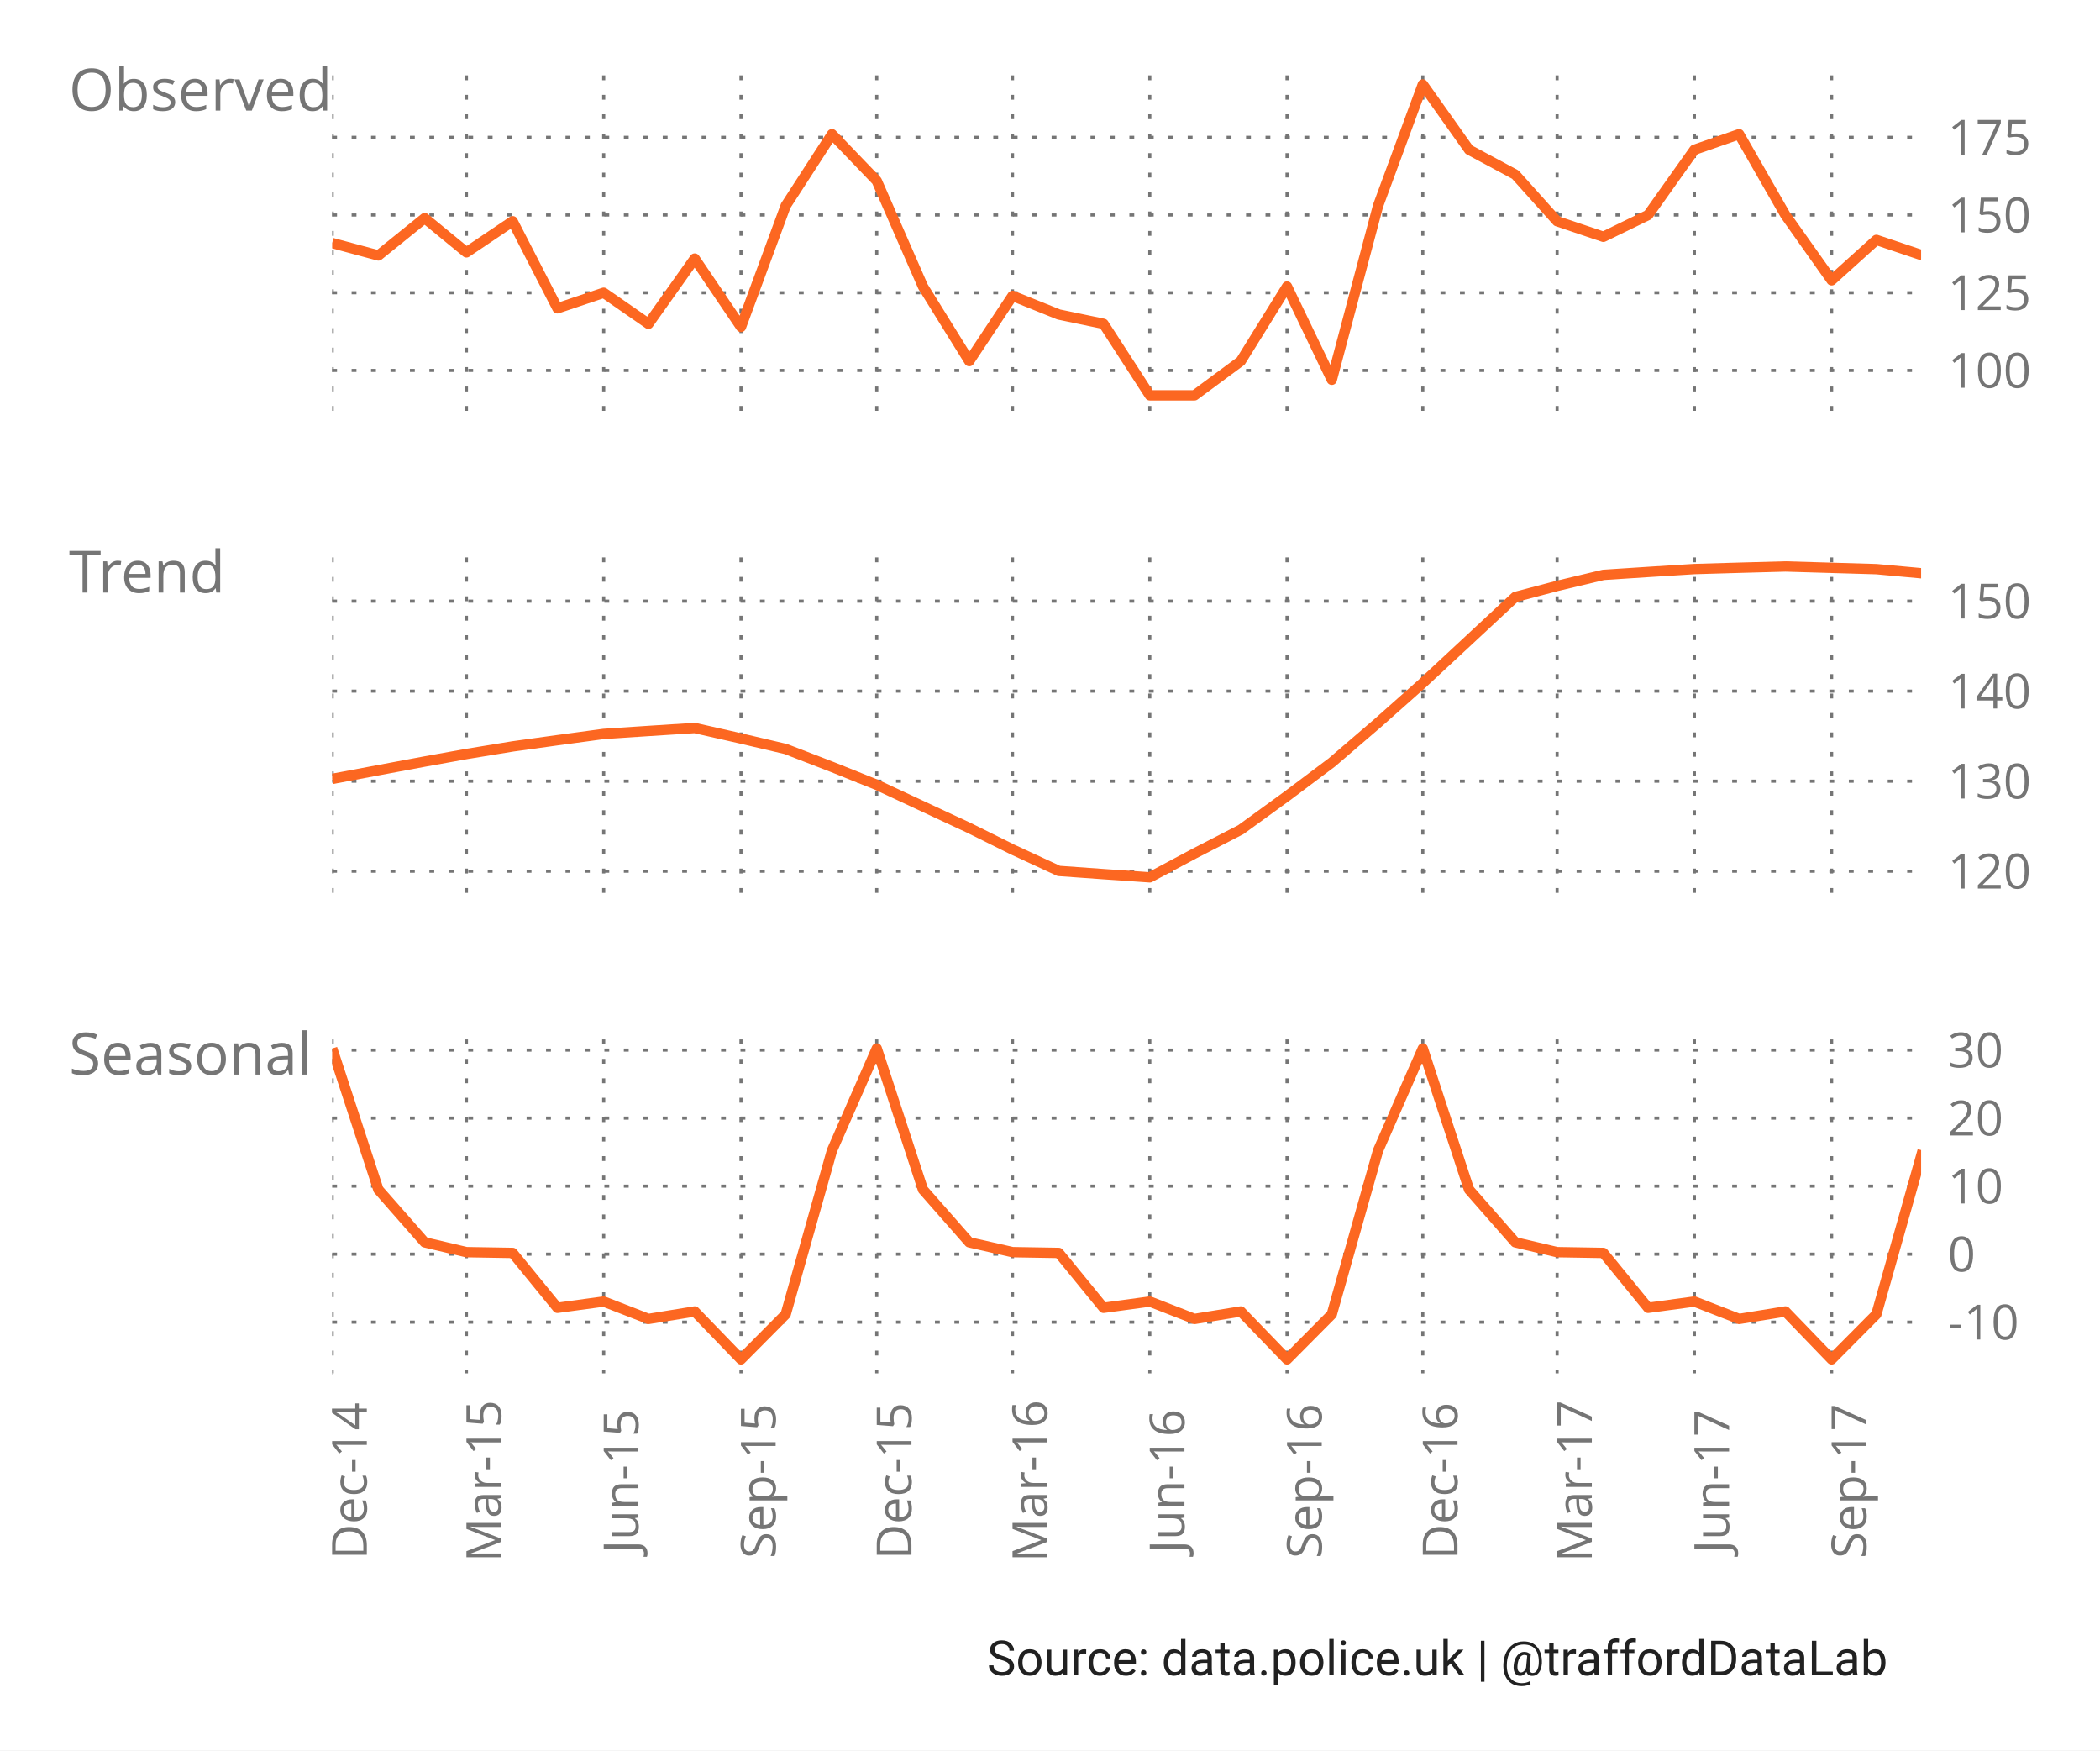
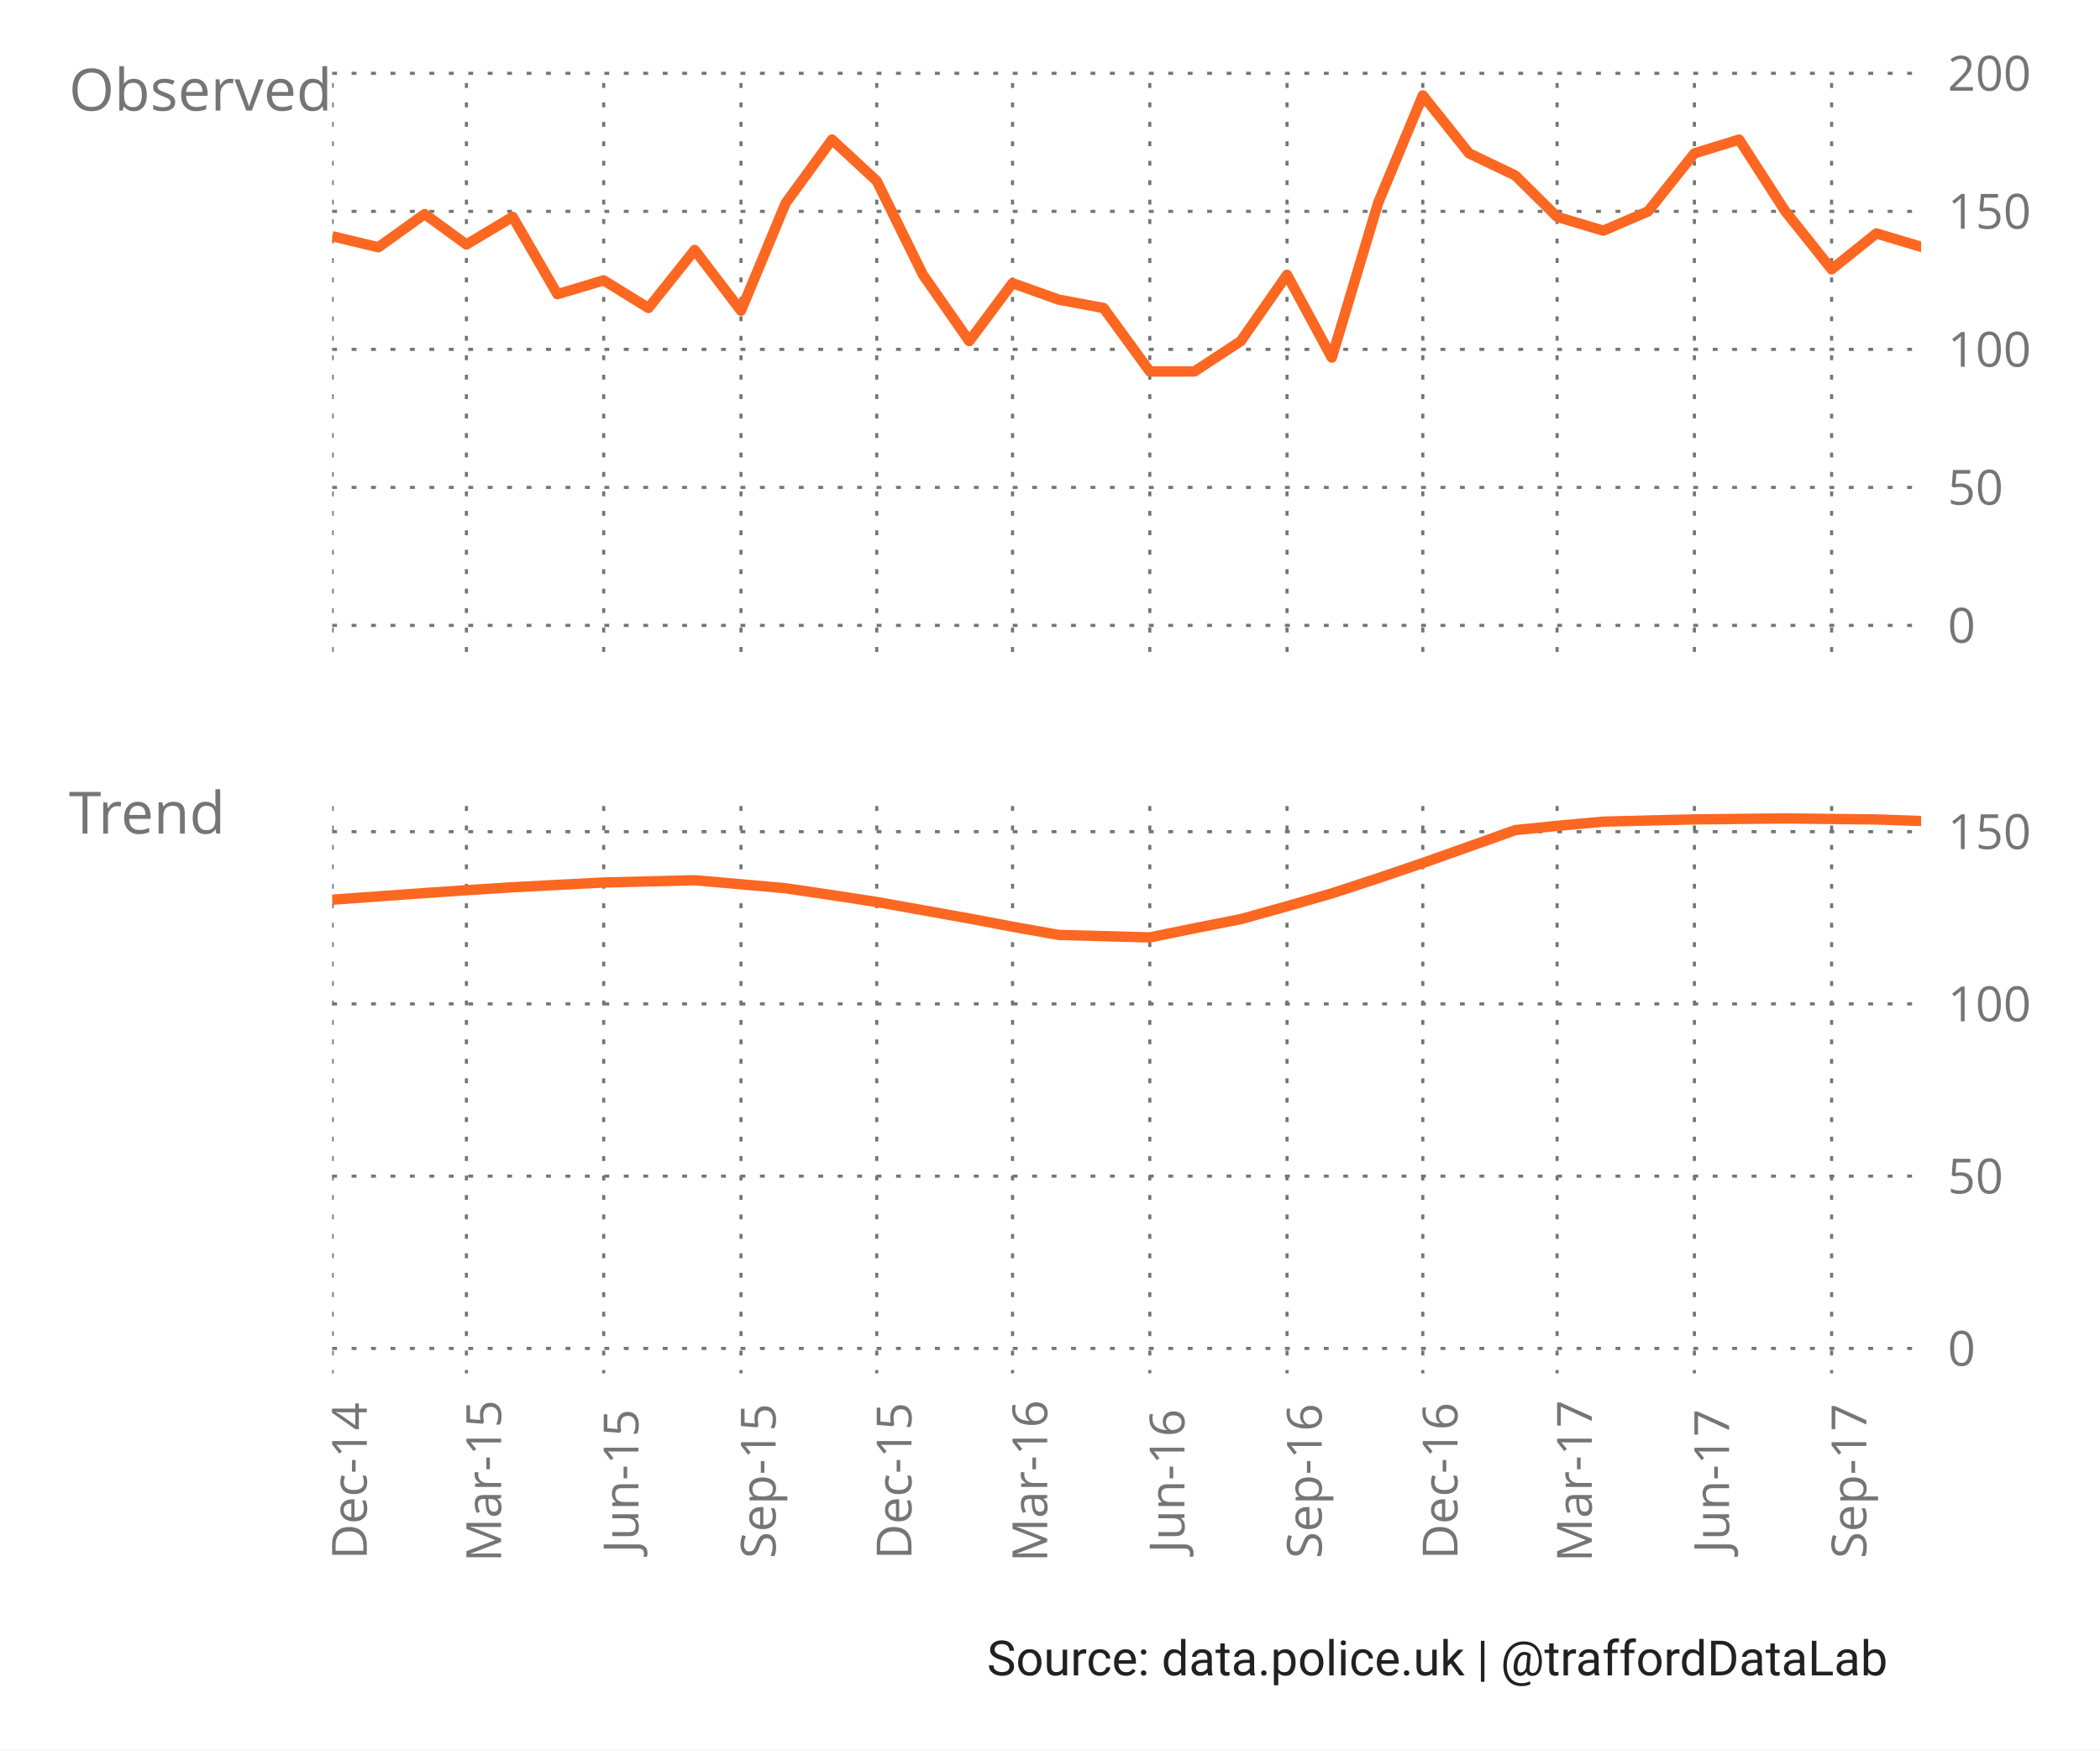
<svg xmlns="http://www.w3.org/2000/svg" viewBox="0 0 432.00 360.00">
  <defs>
    <style type="text/css">
    line, polyline, path, rect, circle {
      fill: none;
      stroke: #000000;
      stroke-linecap: round;
      stroke-linejoin: round;
      stroke-miterlimit: 10.00;
    }
  </style>
  </defs>
  <rect width="100%" height="100%" style="stroke: none; fill: #FFFFFF;" />
  <defs>
-     <clipPath id="cpNjguMzI1NnwzOTUuNTE4fDg0LjUwNDV8MTQuMTczMg==">
-       <rect x="68.33" y="14.17" width="327.19" height="70.33" />
+     <clipPath id="cpNjguMzI1NnwzOTUuNTE4fDEzNC4wN3wxNC4xNzMy">
+       <rect x="68.33" y="14.17" width="327.19" height="119.90" />
    </clipPath>
  </defs>
-   <polyline points="68.33,76.19 395.52,76.19 " style="stroke-width: 0.64; stroke: #757575; stroke-dasharray: 1.00,3.00; stroke-linecap: butt;" clip-path="url(#cpNjguMzI1NnwzOTUuNTE4fDg0LjUwNDV8MTQuMTczMg==)" />
-   <polyline points="68.33,60.21 395.52,60.21 " style="stroke-width: 0.64; stroke: #757575; stroke-dasharray: 1.00,3.00; stroke-linecap: butt;" clip-path="url(#cpNjguMzI1NnwzOTUuNTE4fDg0LjUwNDV8MTQuMTczMg==)" />
-   <polyline points="68.33,44.22 395.52,44.22 " style="stroke-width: 0.64; stroke: #757575; stroke-dasharray: 1.00,3.00; stroke-linecap: butt;" clip-path="url(#cpNjguMzI1NnwzOTUuNTE4fDg0LjUwNDV8MTQuMTczMg==)" />
-   <polyline points="68.33,28.24 395.52,28.24 " style="stroke-width: 0.64; stroke: #757575; stroke-dasharray: 1.00,3.00; stroke-linecap: butt;" clip-path="url(#cpNjguMzI1NnwzOTUuNTE4fDg0LjUwNDV8MTQuMTczMg==)" />
-   <polyline points="68.33,84.50 68.33,14.17 " style="stroke-width: 0.64; stroke: #757575; stroke-dasharray: 1.00,3.00; stroke-linecap: butt;" clip-path="url(#cpNjguMzI1NnwzOTUuNTE4fDg0LjUwNDV8MTQuMTczMg==)" />
-   <polyline points="95.95,84.50 95.95,14.17 " style="stroke-width: 0.64; stroke: #757575; stroke-dasharray: 1.00,3.00; stroke-linecap: butt;" clip-path="url(#cpNjguMzI1NnwzOTUuNTE4fDg0LjUwNDV8MTQuMTczMg==)" />
-   <polyline points="124.19,84.50 124.19,14.17 " style="stroke-width: 0.64; stroke: #757575; stroke-dasharray: 1.00,3.00; stroke-linecap: butt;" clip-path="url(#cpNjguMzI1NnwzOTUuNTE4fDg0LjUwNDV8MTQuMTczMg==)" />
-   <polyline points="152.43,84.50 152.43,14.17 " style="stroke-width: 0.64; stroke: #757575; stroke-dasharray: 1.00,3.00; stroke-linecap: butt;" clip-path="url(#cpNjguMzI1NnwzOTUuNTE4fDg0LjUwNDV8MTQuMTczMg==)" />
-   <polyline points="180.36,84.50 180.36,14.17 " style="stroke-width: 0.64; stroke: #757575; stroke-dasharray: 1.00,3.00; stroke-linecap: butt;" clip-path="url(#cpNjguMzI1NnwzOTUuNTE4fDg0LjUwNDV8MTQuMTczMg==)" />
-   <polyline points="208.29,84.50 208.29,14.17 " style="stroke-width: 0.64; stroke: #757575; stroke-dasharray: 1.00,3.00; stroke-linecap: butt;" clip-path="url(#cpNjguMzI1NnwzOTUuNTE4fDg0LjUwNDV8MTQuMTczMg==)" />
-   <polyline points="236.53,84.50 236.53,14.17 " style="stroke-width: 0.64; stroke: #757575; stroke-dasharray: 1.00,3.00; stroke-linecap: butt;" clip-path="url(#cpNjguMzI1NnwzOTUuNTE4fDg0LjUwNDV8MTQuMTczMg==)" />
-   <polyline points="264.76,84.50 264.76,14.17 " style="stroke-width: 0.64; stroke: #757575; stroke-dasharray: 1.00,3.00; stroke-linecap: butt;" clip-path="url(#cpNjguMzI1NnwzOTUuNTE4fDg0LjUwNDV8MTQuMTczMg==)" />
-   <polyline points="292.69,84.50 292.69,14.17 " style="stroke-width: 0.64; stroke: #757575; stroke-dasharray: 1.00,3.00; stroke-linecap: butt;" clip-path="url(#cpNjguMzI1NnwzOTUuNTE4fDg0LjUwNDV8MTQuMTczMg==)" />
-   <polyline points="320.32,84.50 320.32,14.17 " style="stroke-width: 0.64; stroke: #757575; stroke-dasharray: 1.00,3.00; stroke-linecap: butt;" clip-path="url(#cpNjguMzI1NnwzOTUuNTE4fDg0LjUwNDV8MTQuMTczMg==)" />
-   <polyline points="348.56,84.50 348.56,14.17 " style="stroke-width: 0.64; stroke: #757575; stroke-dasharray: 1.00,3.00; stroke-linecap: butt;" clip-path="url(#cpNjguMzI1NnwzOTUuNTE4fDg0LjUwNDV8MTQuMTczMg==)" />
-   <polyline points="376.79,84.50 376.79,14.17 " style="stroke-width: 0.64; stroke: #757575; stroke-dasharray: 1.00,3.00; stroke-linecap: butt;" clip-path="url(#cpNjguMzI1NnwzOTUuNTE4fDg0LjUwNDV8MTQuMTczMg==)" />
-   <polyline points="68.33,49.98 77.84,52.54 87.36,44.86 95.95,51.90 105.46,45.50 114.67,63.41 124.19,60.21 133.40,66.60 142.91,53.18 152.43,67.24 161.63,42.31 171.15,27.60 180.36,37.19 189.87,58.93 199.39,74.27 208.29,60.85 217.80,64.68 227.01,66.60 236.53,81.31 245.73,81.31 255.25,74.27 264.76,58.93 273.97,78.11 283.49,42.31 292.69,17.37 302.21,30.80 311.72,35.91 320.32,45.50 329.83,48.70 339.04,44.22 348.56,30.80 357.76,27.60 367.28,44.22 376.79,57.65 386.00,49.34 395.52,52.54 " style="stroke-width: 2.13; stroke: #FC6721; stroke-linecap: butt;" clip-path="url(#cpNjguMzI1NnwzOTUuNTE4fDg0LjUwNDV8MTQuMTczMg==)" />
+   <polyline points="68.33,128.62 395.52,128.62 " style="stroke-width: 0.64; stroke: #757575; stroke-dasharray: 1.00,3.00; stroke-linecap: butt;" clip-path="url(#cpNjguMzI1NnwzOTUuNTE4fDEzNC4wN3wxNC4xNzMy)" />
+   <polyline points="68.33,100.24 395.52,100.24 " style="stroke-width: 0.64; stroke: #757575; stroke-dasharray: 1.00,3.00; stroke-linecap: butt;" clip-path="url(#cpNjguMzI1NnwzOTUuNTE4fDEzNC4wN3wxNC4xNzMy)" />
+   <polyline points="68.33,71.85 395.52,71.85 " style="stroke-width: 0.64; stroke: #757575; stroke-dasharray: 1.00,3.00; stroke-linecap: butt;" clip-path="url(#cpNjguMzI1NnwzOTUuNTE4fDEzNC4wN3wxNC4xNzMy)" />
+   <polyline points="68.33,43.47 395.52,43.47 " style="stroke-width: 0.64; stroke: #757575; stroke-dasharray: 1.00,3.00; stroke-linecap: butt;" clip-path="url(#cpNjguMzI1NnwzOTUuNTE4fDEzNC4wN3wxNC4xNzMy)" />
+   <polyline points="68.33,15.08 395.52,15.08 " style="stroke-width: 0.64; stroke: #757575; stroke-dasharray: 1.00,3.00; stroke-linecap: butt;" clip-path="url(#cpNjguMzI1NnwzOTUuNTE4fDEzNC4wN3wxNC4xNzMy)" />
+   <polyline points="68.33,134.07 68.33,14.17 " style="stroke-width: 0.64; stroke: #757575; stroke-dasharray: 1.00,3.00; stroke-linecap: butt;" clip-path="url(#cpNjguMzI1NnwzOTUuNTE4fDEzNC4wN3wxNC4xNzMy)" />
+   <polyline points="95.95,134.07 95.95,14.17 " style="stroke-width: 0.64; stroke: #757575; stroke-dasharray: 1.00,3.00; stroke-linecap: butt;" clip-path="url(#cpNjguMzI1NnwzOTUuNTE4fDEzNC4wN3wxNC4xNzMy)" />
+   <polyline points="124.19,134.07 124.19,14.17 " style="stroke-width: 0.64; stroke: #757575; stroke-dasharray: 1.00,3.00; stroke-linecap: butt;" clip-path="url(#cpNjguMzI1NnwzOTUuNTE4fDEzNC4wN3wxNC4xNzMy)" />
+   <polyline points="152.43,134.07 152.43,14.17 " style="stroke-width: 0.64; stroke: #757575; stroke-dasharray: 1.00,3.00; stroke-linecap: butt;" clip-path="url(#cpNjguMzI1NnwzOTUuNTE4fDEzNC4wN3wxNC4xNzMy)" />
+   <polyline points="180.36,134.07 180.36,14.17 " style="stroke-width: 0.64; stroke: #757575; stroke-dasharray: 1.00,3.00; stroke-linecap: butt;" clip-path="url(#cpNjguMzI1NnwzOTUuNTE4fDEzNC4wN3wxNC4xNzMy)" />
+   <polyline points="208.29,134.07 208.29,14.17 " style="stroke-width: 0.64; stroke: #757575; stroke-dasharray: 1.00,3.00; stroke-linecap: butt;" clip-path="url(#cpNjguMzI1NnwzOTUuNTE4fDEzNC4wN3wxNC4xNzMy)" />
+   <polyline points="236.53,134.07 236.53,14.17 " style="stroke-width: 0.64; stroke: #757575; stroke-dasharray: 1.00,3.00; stroke-linecap: butt;" clip-path="url(#cpNjguMzI1NnwzOTUuNTE4fDEzNC4wN3wxNC4xNzMy)" />
+   <polyline points="264.76,134.07 264.76,14.17 " style="stroke-width: 0.64; stroke: #757575; stroke-dasharray: 1.00,3.00; stroke-linecap: butt;" clip-path="url(#cpNjguMzI1NnwzOTUuNTE4fDEzNC4wN3wxNC4xNzMy)" />
+   <polyline points="292.69,134.07 292.69,14.17 " style="stroke-width: 0.64; stroke: #757575; stroke-dasharray: 1.00,3.00; stroke-linecap: butt;" clip-path="url(#cpNjguMzI1NnwzOTUuNTE4fDEzNC4wN3wxNC4xNzMy)" />
+   <polyline points="320.32,134.07 320.32,14.17 " style="stroke-width: 0.64; stroke: #757575; stroke-dasharray: 1.00,3.00; stroke-linecap: butt;" clip-path="url(#cpNjguMzI1NnwzOTUuNTE4fDEzNC4wN3wxNC4xNzMy)" />
+   <polyline points="348.56,134.07 348.56,14.17 " style="stroke-width: 0.64; stroke: #757575; stroke-dasharray: 1.00,3.00; stroke-linecap: butt;" clip-path="url(#cpNjguMzI1NnwzOTUuNTE4fDEzNC4wN3wxNC4xNzMy)" />
+   <polyline points="376.79,134.07 376.79,14.17 " style="stroke-width: 0.64; stroke: #757575; stroke-dasharray: 1.00,3.00; stroke-linecap: butt;" clip-path="url(#cpNjguMzI1NnwzOTUuNTE4fDEzNC4wN3wxNC4xNzMy)" />
+   <polyline points="68.33,48.58 77.84,50.85 87.36,44.03 95.95,50.28 105.46,44.60 114.67,60.50 124.19,57.66 133.40,63.34 142.91,51.41 152.43,63.90 161.63,41.76 171.15,28.71 180.36,37.22 189.87,56.52 199.39,70.15 208.29,58.23 217.80,61.63 227.01,63.34 236.53,76.39 245.73,76.39 255.25,70.15 264.76,56.52 273.97,73.55 283.49,41.76 292.69,19.62 302.21,31.54 311.72,36.09 320.32,44.60 329.83,47.44 339.04,43.47 348.56,31.54 357.76,28.71 367.28,43.47 376.79,55.39 386.00,48.01 395.52,50.85 " style="stroke-width: 2.13; stroke: #FC6721; stroke-linecap: butt;" clip-path="url(#cpNjguMzI1NnwzOTUuNTE4fDEzNC4wN3wxNC4xNzMy)" />
  <defs>
    <clipPath id="cpMHw0MzJ8MzYwfDA=">
      <rect x="0.00" y="0.00" width="432.00" height="360.00" />
    </clipPath>
  </defs>
  <defs>
-     <clipPath id="cpNjguMzI1NnwzOTUuNTE4fDE4My42MzZ8MTEzLjMwNQ==">
-       <rect x="68.33" y="113.30" width="327.19" height="70.33" />
+     <clipPath id="cpNjguMzI1NnwzOTUuNTE4fDI4Mi43Njd8MTYyLjg3">
+       <rect x="68.33" y="162.87" width="327.19" height="119.90" />
    </clipPath>
  </defs>
-   <polyline points="68.33,179.17 395.52,179.17 " style="stroke-width: 0.64; stroke: #757575; stroke-dasharray: 1.00,3.00; stroke-linecap: butt;" clip-path="url(#cpNjguMzI1NnwzOTUuNTE4fDE4My42MzZ8MTEzLjMwNQ==)" />
-   <polyline points="68.33,160.66 395.52,160.66 " style="stroke-width: 0.64; stroke: #757575; stroke-dasharray: 1.00,3.00; stroke-linecap: butt;" clip-path="url(#cpNjguMzI1NnwzOTUuNTE4fDE4My42MzZ8MTEzLjMwNQ==)" />
-   <polyline points="68.33,142.14 395.52,142.14 " style="stroke-width: 0.64; stroke: #757575; stroke-dasharray: 1.00,3.00; stroke-linecap: butt;" clip-path="url(#cpNjguMzI1NnwzOTUuNTE4fDE4My42MzZ8MTEzLjMwNQ==)" />
-   <polyline points="68.33,123.63 395.52,123.63 " style="stroke-width: 0.64; stroke: #757575; stroke-dasharray: 1.00,3.00; stroke-linecap: butt;" clip-path="url(#cpNjguMzI1NnwzOTUuNTE4fDE4My42MzZ8MTEzLjMwNQ==)" />
-   <polyline points="68.33,183.64 68.33,113.30 " style="stroke-width: 0.64; stroke: #757575; stroke-dasharray: 1.00,3.00; stroke-linecap: butt;" clip-path="url(#cpNjguMzI1NnwzOTUuNTE4fDE4My42MzZ8MTEzLjMwNQ==)" />
-   <polyline points="95.95,183.64 95.95,113.30 " style="stroke-width: 0.64; stroke: #757575; stroke-dasharray: 1.00,3.00; stroke-linecap: butt;" clip-path="url(#cpNjguMzI1NnwzOTUuNTE4fDE4My42MzZ8MTEzLjMwNQ==)" />
-   <polyline points="124.19,183.64 124.19,113.30 " style="stroke-width: 0.64; stroke: #757575; stroke-dasharray: 1.00,3.00; stroke-linecap: butt;" clip-path="url(#cpNjguMzI1NnwzOTUuNTE4fDE4My42MzZ8MTEzLjMwNQ==)" />
-   <polyline points="152.43,183.64 152.43,113.30 " style="stroke-width: 0.64; stroke: #757575; stroke-dasharray: 1.00,3.00; stroke-linecap: butt;" clip-path="url(#cpNjguMzI1NnwzOTUuNTE4fDE4My42MzZ8MTEzLjMwNQ==)" />
-   <polyline points="180.36,183.64 180.36,113.30 " style="stroke-width: 0.64; stroke: #757575; stroke-dasharray: 1.00,3.00; stroke-linecap: butt;" clip-path="url(#cpNjguMzI1NnwzOTUuNTE4fDE4My42MzZ8MTEzLjMwNQ==)" />
-   <polyline points="208.29,183.64 208.29,113.30 " style="stroke-width: 0.64; stroke: #757575; stroke-dasharray: 1.00,3.00; stroke-linecap: butt;" clip-path="url(#cpNjguMzI1NnwzOTUuNTE4fDE4My42MzZ8MTEzLjMwNQ==)" />
-   <polyline points="236.53,183.64 236.53,113.30 " style="stroke-width: 0.64; stroke: #757575; stroke-dasharray: 1.00,3.00; stroke-linecap: butt;" clip-path="url(#cpNjguMzI1NnwzOTUuNTE4fDE4My42MzZ8MTEzLjMwNQ==)" />
-   <polyline points="264.76,183.64 264.76,113.30 " style="stroke-width: 0.64; stroke: #757575; stroke-dasharray: 1.00,3.00; stroke-linecap: butt;" clip-path="url(#cpNjguMzI1NnwzOTUuNTE4fDE4My42MzZ8MTEzLjMwNQ==)" />
-   <polyline points="292.69,183.64 292.69,113.30 " style="stroke-width: 0.64; stroke: #757575; stroke-dasharray: 1.00,3.00; stroke-linecap: butt;" clip-path="url(#cpNjguMzI1NnwzOTUuNTE4fDE4My42MzZ8MTEzLjMwNQ==)" />
-   <polyline points="320.32,183.64 320.32,113.30 " style="stroke-width: 0.64; stroke: #757575; stroke-dasharray: 1.00,3.00; stroke-linecap: butt;" clip-path="url(#cpNjguMzI1NnwzOTUuNTE4fDE4My42MzZ8MTEzLjMwNQ==)" />
-   <polyline points="348.56,183.64 348.56,113.30 " style="stroke-width: 0.64; stroke: #757575; stroke-dasharray: 1.00,3.00; stroke-linecap: butt;" clip-path="url(#cpNjguMzI1NnwzOTUuNTE4fDE4My42MzZ8MTEzLjMwNQ==)" />
-   <polyline points="376.79,183.64 376.79,113.30 " style="stroke-width: 0.64; stroke: #757575; stroke-dasharray: 1.00,3.00; stroke-linecap: butt;" clip-path="url(#cpNjguMzI1NnwzOTUuNTE4fDE4My42MzZ8MTEzLjMwNQ==)" />
-   <polyline points="68.33,160.19 77.84,158.40 87.36,156.62 95.95,155.07 105.46,153.51 114.67,152.23 124.19,150.94 133.40,150.33 142.91,149.72 152.43,151.88 161.63,154.04 171.15,157.72 180.36,161.41 189.87,165.85 199.39,170.29 208.29,174.71 217.80,179.12 227.01,179.78 236.53,180.44 245.73,175.53 255.25,170.63 264.76,163.72 273.97,156.81 283.49,148.64 292.69,140.47 302.21,131.62 311.72,122.77 320.32,120.50 329.83,118.23 339.04,117.63 348.56,117.03 357.76,116.76 367.28,116.50 376.79,116.78 386.00,117.05 395.52,117.92 " style="stroke-width: 2.13; stroke: #FC6721; stroke-linecap: butt;" clip-path="url(#cpNjguMzI1NnwzOTUuNTE4fDE4My42MzZ8MTEzLjMwNQ==)" />
+   <polyline points="68.33,277.32 395.52,277.32 " style="stroke-width: 0.64; stroke: #757575; stroke-dasharray: 1.00,3.00; stroke-linecap: butt;" clip-path="url(#cpNjguMzI1NnwzOTUuNTE4fDI4Mi43Njd8MTYyLjg3)" />
+   <polyline points="68.33,241.89 395.52,241.89 " style="stroke-width: 0.64; stroke: #757575; stroke-dasharray: 1.00,3.00; stroke-linecap: butt;" clip-path="url(#cpNjguMzI1NnwzOTUuNTE4fDI4Mi43Njd8MTYyLjg3)" />
+   <polyline points="68.33,206.47 395.52,206.47 " style="stroke-width: 0.64; stroke: #757575; stroke-dasharray: 1.00,3.00; stroke-linecap: butt;" clip-path="url(#cpNjguMzI1NnwzOTUuNTE4fDI4Mi43Njd8MTYyLjg3)" />
+   <polyline points="68.33,171.05 395.52,171.05 " style="stroke-width: 0.64; stroke: #757575; stroke-dasharray: 1.00,3.00; stroke-linecap: butt;" clip-path="url(#cpNjguMzI1NnwzOTUuNTE4fDI4Mi43Njd8MTYyLjg3)" />
+   <polyline points="68.33,282.77 68.33,162.87 " style="stroke-width: 0.64; stroke: #757575; stroke-dasharray: 1.00,3.00; stroke-linecap: butt;" clip-path="url(#cpNjguMzI1NnwzOTUuNTE4fDI4Mi43Njd8MTYyLjg3)" />
+   <polyline points="95.95,282.77 95.95,162.87 " style="stroke-width: 0.64; stroke: #757575; stroke-dasharray: 1.00,3.00; stroke-linecap: butt;" clip-path="url(#cpNjguMzI1NnwzOTUuNTE4fDI4Mi43Njd8MTYyLjg3)" />
+   <polyline points="124.19,282.77 124.19,162.87 " style="stroke-width: 0.64; stroke: #757575; stroke-dasharray: 1.00,3.00; stroke-linecap: butt;" clip-path="url(#cpNjguMzI1NnwzOTUuNTE4fDI4Mi43Njd8MTYyLjg3)" />
+   <polyline points="152.43,282.77 152.43,162.87 " style="stroke-width: 0.64; stroke: #757575; stroke-dasharray: 1.00,3.00; stroke-linecap: butt;" clip-path="url(#cpNjguMzI1NnwzOTUuNTE4fDI4Mi43Njd8MTYyLjg3)" />
+   <polyline points="180.36,282.77 180.36,162.87 " style="stroke-width: 0.64; stroke: #757575; stroke-dasharray: 1.00,3.00; stroke-linecap: butt;" clip-path="url(#cpNjguMzI1NnwzOTUuNTE4fDI4Mi43Njd8MTYyLjg3)" />
+   <polyline points="208.29,282.77 208.29,162.87 " style="stroke-width: 0.64; stroke: #757575; stroke-dasharray: 1.00,3.00; stroke-linecap: butt;" clip-path="url(#cpNjguMzI1NnwzOTUuNTE4fDI4Mi43Njd8MTYyLjg3)" />
+   <polyline points="236.53,282.77 236.53,162.87 " style="stroke-width: 0.64; stroke: #757575; stroke-dasharray: 1.00,3.00; stroke-linecap: butt;" clip-path="url(#cpNjguMzI1NnwzOTUuNTE4fDI4Mi43Njd8MTYyLjg3)" />
+   <polyline points="264.76,282.77 264.76,162.87 " style="stroke-width: 0.64; stroke: #757575; stroke-dasharray: 1.00,3.00; stroke-linecap: butt;" clip-path="url(#cpNjguMzI1NnwzOTUuNTE4fDI4Mi43Njd8MTYyLjg3)" />
+   <polyline points="292.69,282.77 292.69,162.87 " style="stroke-width: 0.64; stroke: #757575; stroke-dasharray: 1.00,3.00; stroke-linecap: butt;" clip-path="url(#cpNjguMzI1NnwzOTUuNTE4fDI4Mi43Njd8MTYyLjg3)" />
+   <polyline points="320.32,282.77 320.32,162.87 " style="stroke-width: 0.64; stroke: #757575; stroke-dasharray: 1.00,3.00; stroke-linecap: butt;" clip-path="url(#cpNjguMzI1NnwzOTUuNTE4fDI4Mi43Njd8MTYyLjg3)" />
+   <polyline points="348.56,282.77 348.56,162.87 " style="stroke-width: 0.64; stroke: #757575; stroke-dasharray: 1.00,3.00; stroke-linecap: butt;" clip-path="url(#cpNjguMzI1NnwzOTUuNTE4fDI4Mi43Njd8MTYyLjg3)" />
+   <polyline points="376.79,282.77 376.79,162.87 " style="stroke-width: 0.64; stroke: #757575; stroke-dasharray: 1.00,3.00; stroke-linecap: butt;" clip-path="url(#cpNjguMzI1NnwzOTUuNTE4fDI4Mi43Njd8MTYyLjg3)" />
+   <polyline points="68.33,185.04 77.84,184.35 87.36,183.67 95.95,183.08 105.46,182.48 114.67,181.99 124.19,181.50 133.40,181.27 142.91,181.03 152.43,181.86 161.63,182.68 171.15,184.09 180.36,185.50 189.87,187.20 199.39,188.90 208.29,190.59 217.80,192.28 227.01,192.53 236.53,192.79 245.73,190.91 255.25,189.03 264.76,186.39 273.97,183.74 283.49,180.62 292.69,177.49 302.21,174.11 311.72,170.72 320.32,169.85 329.83,168.98 339.04,168.75 348.56,168.52 357.76,168.42 367.28,168.32 376.79,168.43 386.00,168.53 395.52,168.86 " style="stroke-width: 2.13; stroke: #FC6721; stroke-linecap: butt;" clip-path="url(#cpNjguMzI1NnwzOTUuNTE4fDI4Mi43Njd8MTYyLjg3)" />
  <defs>
    <clipPath id="cpMHw0MzJ8MzYwfDA=">
      <rect x="0.00" y="0.00" width="432.00" height="360.00" />
    </clipPath>
  </defs>
  <defs>
-     <clipPath id="cpNjguMzI1NnwzOTUuNTE4fDI4Mi43Njd8MjEyLjQzNg==">
-       <rect x="68.33" y="212.44" width="327.19" height="70.33" />
-     </clipPath>
-   </defs>
-   <polyline points="68.33,271.92 395.52,271.92 " style="stroke-width: 0.64; stroke: #757575; stroke-dasharray: 1.00,3.00; stroke-linecap: butt;" clip-path="url(#cpNjguMzI1NnwzOTUuNTE4fDI4Mi43Njd8MjEyLjQzNg==)" />
-   <polyline points="68.33,257.93 395.52,257.93 " style="stroke-width: 0.64; stroke: #757575; stroke-dasharray: 1.00,3.00; stroke-linecap: butt;" clip-path="url(#cpNjguMzI1NnwzOTUuNTE4fDI4Mi43Njd8MjEyLjQzNg==)" />
-   <polyline points="68.33,243.94 395.52,243.94 " style="stroke-width: 0.64; stroke: #757575; stroke-dasharray: 1.00,3.00; stroke-linecap: butt;" clip-path="url(#cpNjguMzI1NnwzOTUuNTE4fDI4Mi43Njd8MjEyLjQzNg==)" />
-   <polyline points="68.33,229.95 395.52,229.95 " style="stroke-width: 0.64; stroke: #757575; stroke-dasharray: 1.00,3.00; stroke-linecap: butt;" clip-path="url(#cpNjguMzI1NnwzOTUuNTE4fDI4Mi43Njd8MjEyLjQzNg==)" />
-   <polyline points="68.33,215.96 395.52,215.96 " style="stroke-width: 0.64; stroke: #757575; stroke-dasharray: 1.00,3.00; stroke-linecap: butt;" clip-path="url(#cpNjguMzI1NnwzOTUuNTE4fDI4Mi43Njd8MjEyLjQzNg==)" />
-   <polyline points="68.33,282.77 68.33,212.44 " style="stroke-width: 0.64; stroke: #757575; stroke-dasharray: 1.00,3.00; stroke-linecap: butt;" clip-path="url(#cpNjguMzI1NnwzOTUuNTE4fDI4Mi43Njd8MjEyLjQzNg==)" />
-   <polyline points="95.95,282.77 95.95,212.44 " style="stroke-width: 0.64; stroke: #757575; stroke-dasharray: 1.00,3.00; stroke-linecap: butt;" clip-path="url(#cpNjguMzI1NnwzOTUuNTE4fDI4Mi43Njd8MjEyLjQzNg==)" />
-   <polyline points="124.19,282.77 124.19,212.44 " style="stroke-width: 0.64; stroke: #757575; stroke-dasharray: 1.00,3.00; stroke-linecap: butt;" clip-path="url(#cpNjguMzI1NnwzOTUuNTE4fDI4Mi43Njd8MjEyLjQzNg==)" />
-   <polyline points="152.43,282.77 152.43,212.44 " style="stroke-width: 0.64; stroke: #757575; stroke-dasharray: 1.00,3.00; stroke-linecap: butt;" clip-path="url(#cpNjguMzI1NnwzOTUuNTE4fDI4Mi43Njd8MjEyLjQzNg==)" />
-   <polyline points="180.36,282.77 180.36,212.44 " style="stroke-width: 0.64; stroke: #757575; stroke-dasharray: 1.00,3.00; stroke-linecap: butt;" clip-path="url(#cpNjguMzI1NnwzOTUuNTE4fDI4Mi43Njd8MjEyLjQzNg==)" />
-   <polyline points="208.29,282.77 208.29,212.44 " style="stroke-width: 0.64; stroke: #757575; stroke-dasharray: 1.00,3.00; stroke-linecap: butt;" clip-path="url(#cpNjguMzI1NnwzOTUuNTE4fDI4Mi43Njd8MjEyLjQzNg==)" />
-   <polyline points="236.53,282.77 236.53,212.44 " style="stroke-width: 0.64; stroke: #757575; stroke-dasharray: 1.00,3.00; stroke-linecap: butt;" clip-path="url(#cpNjguMzI1NnwzOTUuNTE4fDI4Mi43Njd8MjEyLjQzNg==)" />
-   <polyline points="264.76,282.77 264.76,212.44 " style="stroke-width: 0.64; stroke: #757575; stroke-dasharray: 1.00,3.00; stroke-linecap: butt;" clip-path="url(#cpNjguMzI1NnwzOTUuNTE4fDI4Mi43Njd8MjEyLjQzNg==)" />
-   <polyline points="292.69,282.77 292.69,212.44 " style="stroke-width: 0.64; stroke: #757575; stroke-dasharray: 1.00,3.00; stroke-linecap: butt;" clip-path="url(#cpNjguMzI1NnwzOTUuNTE4fDI4Mi43Njd8MjEyLjQzNg==)" />
-   <polyline points="320.32,282.77 320.32,212.44 " style="stroke-width: 0.64; stroke: #757575; stroke-dasharray: 1.00,3.00; stroke-linecap: butt;" clip-path="url(#cpNjguMzI1NnwzOTUuNTE4fDI4Mi43Njd8MjEyLjQzNg==)" />
-   <polyline points="348.56,282.77 348.56,212.44 " style="stroke-width: 0.64; stroke: #757575; stroke-dasharray: 1.00,3.00; stroke-linecap: butt;" clip-path="url(#cpNjguMzI1NnwzOTUuNTE4fDI4Mi43Njd8MjEyLjQzNg==)" />
-   <polyline points="376.79,282.77 376.79,212.44 " style="stroke-width: 0.64; stroke: #757575; stroke-dasharray: 1.00,3.00; stroke-linecap: butt;" clip-path="url(#cpNjguMzI1NnwzOTUuNTE4fDI4Mi43Njd8MjEyLjQzNg==)" />
-   <polyline points="68.33,215.63 77.84,244.66 87.36,255.50 95.95,257.52 105.46,257.68 114.67,268.97 124.19,267.68 133.40,271.26 142.91,269.72 152.43,279.57 161.63,270.30 171.15,236.62 180.36,215.63 189.87,244.66 199.39,255.50 208.29,257.52 217.80,257.68 227.01,268.97 236.53,267.68 245.73,271.26 255.25,269.72 264.76,279.57 273.97,270.30 283.49,236.62 292.69,215.63 302.21,244.66 311.72,255.50 320.32,257.52 329.83,257.68 339.04,268.97 348.56,267.68 357.76,271.26 367.28,269.72 376.79,279.57 386.00,270.30 395.52,236.62 " style="stroke-width: 2.13; stroke: #FC6721; stroke-linecap: butt;" clip-path="url(#cpNjguMzI1NnwzOTUuNTE4fDI4Mi43Njd8MjEyLjQzNg==)" />
-   <defs>
-     <clipPath id="cpMHw0MzJ8MzYwfDA=">
-       <rect x="0.00" y="0.00" width="432.00" height="360.00" />
-     </clipPath>
-   </defs>
-   <defs>
-     <clipPath id="cpMTQuMTczMnw2OC4zMjU2fDg0LjUwNDV8MTQuMTczMg==">
-       <rect x="14.17" y="14.17" width="54.15" height="70.33" />
+     <clipPath id="cpMTQuMTczMnw2OC4zMjU2fDEzNC4wN3wxNC4xNzMy">
+       <rect x="14.17" y="14.17" width="54.15" height="119.90" />
    </clipPath>
  </defs>
  <defs>
    <clipPath id="cpMHw0MzJ8MzYwfDA=">
      <rect x="0.00" y="0.00" width="432.00" height="360.00" />
    </clipPath>
  </defs>
-   <rect x="14.17" y="14.17" width="54.15" height="70.33" style="stroke-width: 1.12; stroke: none;" clip-path="url(#cpMHw0MzJ8MzYwfDA=)" />
+   <rect x="14.17" y="14.17" width="54.15" height="119.90" style="stroke-width: 1.12; stroke: none;" clip-path="url(#cpMHw0MzJ8MzYwfDA=)" />
  <g clip-path="url(#cpMHw0MzJ8MzYwfDA=)">
    <text x="14.17" y="22.74" style="font-size: 12.00px; fill: #757575; font-family: Open Sans;" textLength="54.15px" lengthAdjust="spacingAndGlyphs">Observed</text>
  </g>
  <defs>
-     <clipPath id="cpMTQuMTczMnw2OC4zMjU2fDg0LjUwNDV8MTQuMTczMg==">
-       <rect x="14.17" y="14.17" width="54.15" height="70.33" />
+     <clipPath id="cpMTQuMTczMnw2OC4zMjU2fDEzNC4wN3wxNC4xNzMy">
+       <rect x="14.17" y="14.17" width="54.15" height="119.90" />
    </clipPath>
  </defs>
  <defs>
    <clipPath id="cpMHw0MzJ8MzYwfDA=">
      <rect x="0.00" y="0.00" width="432.00" height="360.00" />
    </clipPath>
  </defs>
  <defs>
-     <clipPath id="cpMTQuMTczMnw2OC4zMjU2fDE4My42MzZ8MTEzLjMwNQ==">
-       <rect x="14.17" y="113.30" width="54.15" height="70.33" />
+     <clipPath id="cpMTQuMTczMnw2OC4zMjU2fDI4Mi43Njd8MTYyLjg3">
+       <rect x="14.17" y="162.87" width="54.15" height="119.90" />
    </clipPath>
  </defs>
  <defs>
    <clipPath id="cpMHw0MzJ8MzYwfDA=">
      <rect x="0.00" y="0.00" width="432.00" height="360.00" />
    </clipPath>
  </defs>
-   <rect x="14.17" y="113.30" width="54.15" height="70.33" style="stroke-width: 1.12; stroke: none;" clip-path="url(#cpMHw0MzJ8MzYwfDA=)" />
+   <rect x="14.17" y="162.87" width="54.15" height="119.90" style="stroke-width: 1.12; stroke: none;" clip-path="url(#cpMHw0MzJ8MzYwfDA=)" />
  <g clip-path="url(#cpMHw0MzJ8MzYwfDA=)">
-     <text x="14.17" y="121.87" style="font-size: 12.00px; fill: #757575; font-family: Open Sans;" textLength="32.99px" lengthAdjust="spacingAndGlyphs">Trend</text>
+     <text x="14.17" y="171.44" style="font-size: 12.00px; fill: #757575; font-family: Open Sans;" textLength="32.99px" lengthAdjust="spacingAndGlyphs">Trend</text>
  </g>
  <defs>
-     <clipPath id="cpMTQuMTczMnw2OC4zMjU2fDE4My42MzZ8MTEzLjMwNQ==">
-       <rect x="14.17" y="113.30" width="54.15" height="70.33" />
-     </clipPath>
-   </defs>
-   <defs>
-     <clipPath id="cpMHw0MzJ8MzYwfDA=">
-       <rect x="0.00" y="0.00" width="432.00" height="360.00" />
-     </clipPath>
-   </defs>
-   <defs>
-     <clipPath id="cpMTQuMTczMnw2OC4zMjU2fDI4Mi43Njd8MjEyLjQzNg==">
-       <rect x="14.17" y="212.44" width="54.15" height="70.33" />
-     </clipPath>
-   </defs>
-   <defs>
-     <clipPath id="cpMHw0MzJ8MzYwfDA=">
-       <rect x="0.00" y="0.00" width="432.00" height="360.00" />
-     </clipPath>
-   </defs>
-   <rect x="14.17" y="212.44" width="54.15" height="70.33" style="stroke-width: 1.12; stroke: none;" clip-path="url(#cpMHw0MzJ8MzYwfDA=)" />
-   <g clip-path="url(#cpMHw0MzJ8MzYwfDA=)">
-     <text x="14.17" y="221.00" style="font-size: 12.00px; fill: #757575; font-family: Open Sans;" textLength="50.04px" lengthAdjust="spacingAndGlyphs">Seasonal</text>
-   </g>
-   <defs>
-     <clipPath id="cpMTQuMTczMnw2OC4zMjU2fDI4Mi43Njd8MjEyLjQzNg==">
-       <rect x="14.17" y="212.44" width="54.15" height="70.33" />
+     <clipPath id="cpMTQuMTczMnw2OC4zMjU2fDI4Mi43Njd8MTYyLjg3">
+       <rect x="14.17" y="162.87" width="54.15" height="119.90" />
    </clipPath>
  </defs>
  <defs>
    <clipPath id="cpMHw0MzJ8MzYwfDA=">
      <rect x="0.00" y="0.00" width="432.00" height="360.00" />
    </clipPath>
  </defs>
  <polyline points="68.33,282.77 395.52,282.77 " style="stroke-width: 0.64; stroke: #FFFFFF; stroke-linecap: butt;" clip-path="url(#cpMHw0MzJ8MzYwfDA=)" />
  <g clip-path="url(#cpMHw0MzJ8MzYwfDA=)">
    <text transform="translate(75.46,320.74) rotate(-90)" style="font-size: 10.00px; fill: #757575; font-family: Open Sans;" textLength="32.31px" lengthAdjust="spacingAndGlyphs">Dec-14</text>
  </g>
  <g clip-path="url(#cpMHw0MzJ8MzYwfDA=)">
    <text transform="translate(103.09,321.25) rotate(-90)" style="font-size: 10.00px; fill: #757575; font-family: Open Sans;" textLength="33.33px" lengthAdjust="spacingAndGlyphs">Mar-15</text>
  </g>
  <g clip-path="url(#cpMHw0MzJ8MzYwfDA=)">
    <text transform="translate(131.33,319.39) rotate(-90)" style="font-size: 10.00px; fill: #757575; font-family: Open Sans;" textLength="29.60px" lengthAdjust="spacingAndGlyphs">Jun-15</text>
  </g>
  <g clip-path="url(#cpMHw0MzJ8MzYwfDA=)">
    <text transform="translate(159.56,320.53) rotate(-90)" style="font-size: 10.00px; fill: #757575; font-family: Open Sans;" textLength="31.88px" lengthAdjust="spacingAndGlyphs">Sep-15</text>
  </g>
  <g clip-path="url(#cpMHw0MzJ8MzYwfDA=)">
    <text transform="translate(187.50,320.74) rotate(-90)" style="font-size: 10.00px; fill: #757575; font-family: Open Sans;" textLength="32.31px" lengthAdjust="spacingAndGlyphs">Dec-15</text>
  </g>
  <g clip-path="url(#cpMHw0MzJ8MzYwfDA=)">
    <text transform="translate(215.43,321.25) rotate(-90)" style="font-size: 10.00px; fill: #757575; font-family: Open Sans;" textLength="33.33px" lengthAdjust="spacingAndGlyphs">Mar-16</text>
  </g>
  <g clip-path="url(#cpMHw0MzJ8MzYwfDA=)">
    <text transform="translate(243.66,319.39) rotate(-90)" style="font-size: 10.00px; fill: #757575; font-family: Open Sans;" textLength="29.60px" lengthAdjust="spacingAndGlyphs">Jun-16</text>
  </g>
  <g clip-path="url(#cpMHw0MzJ8MzYwfDA=)">
    <text transform="translate(271.90,320.53) rotate(-90)" style="font-size: 10.00px; fill: #757575; font-family: Open Sans;" textLength="31.88px" lengthAdjust="spacingAndGlyphs">Sep-16</text>
  </g>
  <g clip-path="url(#cpMHw0MzJ8MzYwfDA=)">
    <text transform="translate(299.83,320.74) rotate(-90)" style="font-size: 10.00px; fill: #757575; font-family: Open Sans;" textLength="32.31px" lengthAdjust="spacingAndGlyphs">Dec-16</text>
  </g>
  <g clip-path="url(#cpMHw0MzJ8MzYwfDA=)">
    <text transform="translate(327.46,321.25) rotate(-90)" style="font-size: 10.00px; fill: #757575; font-family: Open Sans;" textLength="33.33px" lengthAdjust="spacingAndGlyphs">Mar-17</text>
  </g>
  <g clip-path="url(#cpMHw0MzJ8MzYwfDA=)">
    <text transform="translate(355.70,319.39) rotate(-90)" style="font-size: 10.00px; fill: #757575; font-family: Open Sans;" textLength="29.60px" lengthAdjust="spacingAndGlyphs">Jun-17</text>
  </g>
  <g clip-path="url(#cpMHw0MzJ8MzYwfDA=)">
    <text transform="translate(383.93,320.53) rotate(-90)" style="font-size: 10.00px; fill: #757575; font-family: Open Sans;" textLength="31.88px" lengthAdjust="spacingAndGlyphs">Sep-17</text>
  </g>
-   <polyline points="395.52,84.50 395.52,14.17 " style="stroke-width: 0.64; stroke: #FFFFFF; stroke-linecap: butt;" clip-path="url(#cpMHw0MzJ8MzYwfDA=)" />
+   <polyline points="395.52,134.07 395.52,14.17 " style="stroke-width: 0.64; stroke: #FFFFFF; stroke-linecap: butt;" clip-path="url(#cpMHw0MzJ8MzYwfDA=)" />
  <g clip-path="url(#cpMHw0MzJ8MzYwfDA=)">
-     <text x="400.67" y="79.76" style="font-size: 10.00px; fill: #757575; font-family: Open Sans;" textLength="17.15px" lengthAdjust="spacingAndGlyphs">100</text>
+     <text x="400.67" y="132.19" style="font-size: 10.00px; fill: #757575; font-family: Open Sans;" textLength="5.72px" lengthAdjust="spacingAndGlyphs">0</text>
  </g>
  <g clip-path="url(#cpMHw0MzJ8MzYwfDA=)">
-     <text x="400.67" y="63.78" style="font-size: 10.00px; fill: #757575; font-family: Open Sans;" textLength="17.15px" lengthAdjust="spacingAndGlyphs">125</text>
+     <text x="400.67" y="103.80" style="font-size: 10.00px; fill: #757575; font-family: Open Sans;" textLength="11.44px" lengthAdjust="spacingAndGlyphs">50</text>
  </g>
  <g clip-path="url(#cpMHw0MzJ8MzYwfDA=)">
-     <text x="400.67" y="47.79" style="font-size: 10.00px; fill: #757575; font-family: Open Sans;" textLength="17.15px" lengthAdjust="spacingAndGlyphs">150</text>
+     <text x="400.67" y="75.42" style="font-size: 10.00px; fill: #757575; font-family: Open Sans;" textLength="17.15px" lengthAdjust="spacingAndGlyphs">100</text>
  </g>
  <g clip-path="url(#cpMHw0MzJ8MzYwfDA=)">
-     <text x="400.67" y="31.81" style="font-size: 10.00px; fill: #757575; font-family: Open Sans;" textLength="17.15px" lengthAdjust="spacingAndGlyphs">175</text>
-   </g>
-   <polyline points="395.52,183.64 395.52,113.30 " style="stroke-width: 0.64; stroke: #FFFFFF; stroke-linecap: butt;" clip-path="url(#cpMHw0MzJ8MzYwfDA=)" />
-   <g clip-path="url(#cpMHw0MzJ8MzYwfDA=)">
-     <text x="400.67" y="182.74" style="font-size: 10.00px; fill: #757575; font-family: Open Sans;" textLength="17.15px" lengthAdjust="spacingAndGlyphs">120</text>
+     <text x="400.67" y="47.04" style="font-size: 10.00px; fill: #757575; font-family: Open Sans;" textLength="17.15px" lengthAdjust="spacingAndGlyphs">150</text>
  </g>
  <g clip-path="url(#cpMHw0MzJ8MzYwfDA=)">
-     <text x="400.67" y="164.23" style="font-size: 10.00px; fill: #757575; font-family: Open Sans;" textLength="17.15px" lengthAdjust="spacingAndGlyphs">130</text>
+     <text x="400.67" y="18.65" style="font-size: 10.00px; fill: #757575; font-family: Open Sans;" textLength="17.15px" lengthAdjust="spacingAndGlyphs">200</text>
+   </g>
+   <polyline points="395.52,282.77 395.52,162.87 " style="stroke-width: 0.64; stroke: #FFFFFF; stroke-linecap: butt;" clip-path="url(#cpMHw0MzJ8MzYwfDA=)" />
+   <g clip-path="url(#cpMHw0MzJ8MzYwfDA=)">
+     <text x="400.67" y="280.89" style="font-size: 10.00px; fill: #757575; font-family: Open Sans;" textLength="5.72px" lengthAdjust="spacingAndGlyphs">0</text>
  </g>
  <g clip-path="url(#cpMHw0MzJ8MzYwfDA=)">
-     <text x="400.67" y="145.71" style="font-size: 10.00px; fill: #757575; font-family: Open Sans;" textLength="17.15px" lengthAdjust="spacingAndGlyphs">140</text>
+     <text x="400.67" y="245.46" style="font-size: 10.00px; fill: #757575; font-family: Open Sans;" textLength="11.44px" lengthAdjust="spacingAndGlyphs">50</text>
  </g>
  <g clip-path="url(#cpMHw0MzJ8MzYwfDA=)">
-     <text x="400.67" y="127.20" style="font-size: 10.00px; fill: #757575; font-family: Open Sans;" textLength="17.15px" lengthAdjust="spacingAndGlyphs">150</text>
-   </g>
-   <polyline points="395.52,282.77 395.52,212.44 " style="stroke-width: 0.64; stroke: #FFFFFF; stroke-linecap: butt;" clip-path="url(#cpMHw0MzJ8MzYwfDA=)" />
-   <g clip-path="url(#cpMHw0MzJ8MzYwfDA=)">
-     <text x="400.67" y="275.49" style="font-size: 10.00px; fill: #757575; font-family: Open Sans;" textLength="14.65px" lengthAdjust="spacingAndGlyphs">-10</text>
+     <text x="400.67" y="210.04" style="font-size: 10.00px; fill: #757575; font-family: Open Sans;" textLength="17.15px" lengthAdjust="spacingAndGlyphs">100</text>
  </g>
  <g clip-path="url(#cpMHw0MzJ8MzYwfDA=)">
-     <text x="400.67" y="261.50" style="font-size: 10.00px; fill: #757575; font-family: Open Sans;" textLength="5.72px" lengthAdjust="spacingAndGlyphs">0</text>
-   </g>
-   <g clip-path="url(#cpMHw0MzJ8MzYwfDA=)">
-     <text x="400.67" y="247.51" style="font-size: 10.00px; fill: #757575; font-family: Open Sans;" textLength="11.44px" lengthAdjust="spacingAndGlyphs">10</text>
-   </g>
-   <g clip-path="url(#cpMHw0MzJ8MzYwfDA=)">
-     <text x="400.67" y="233.52" style="font-size: 10.00px; fill: #757575; font-family: Open Sans;" textLength="11.44px" lengthAdjust="spacingAndGlyphs">20</text>
-   </g>
-   <g clip-path="url(#cpMHw0MzJ8MzYwfDA=)">
-     <text x="400.67" y="219.53" style="font-size: 10.00px; fill: #757575; font-family: Open Sans;" textLength="11.44px" lengthAdjust="spacingAndGlyphs">30</text>
+     <text x="400.67" y="174.62" style="font-size: 10.00px; fill: #757575; font-family: Open Sans;" textLength="17.15px" lengthAdjust="spacingAndGlyphs">150</text>
  </g>
  <g clip-path="url(#cpMHw0MzJ8MzYwfDA=)">
    <text x="203.05" y="344.56" style="font-size: 10.00px; fill: #212121; font-family: Roboto;" textLength="192.47px" lengthAdjust="spacingAndGlyphs">Source: data.police.uk  |  @traffordDataLab</text>
  </g>
</svg>
